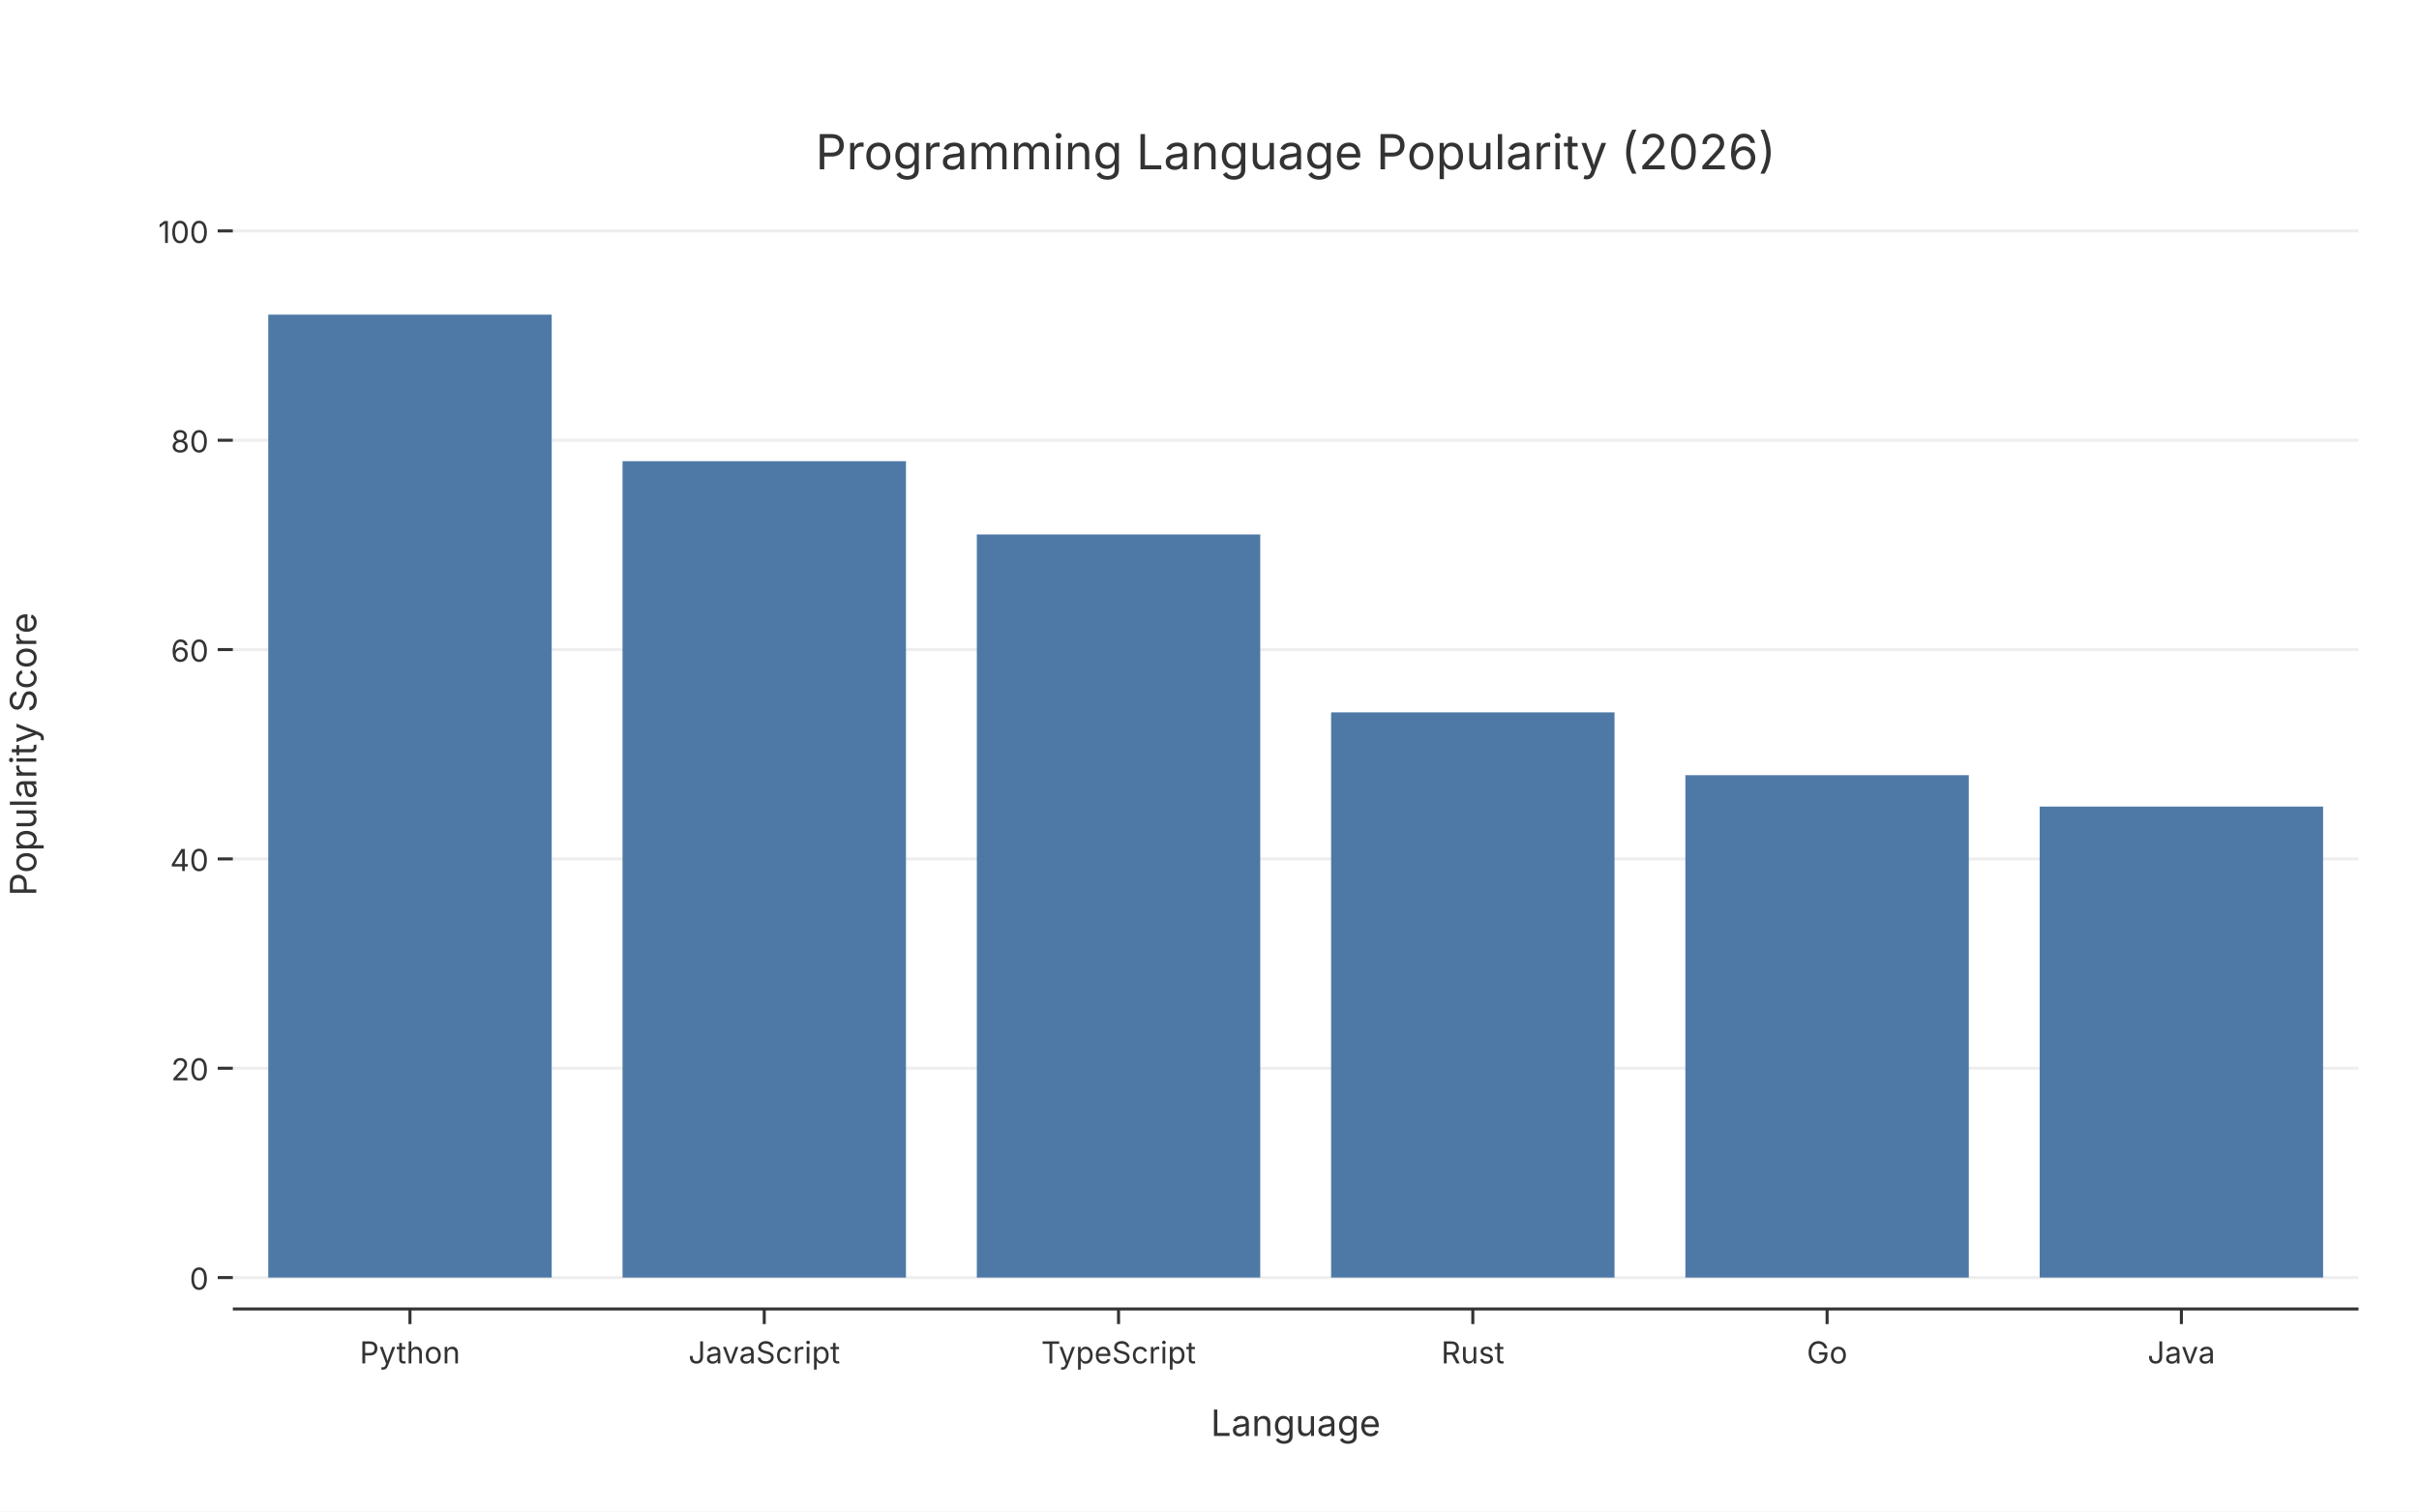
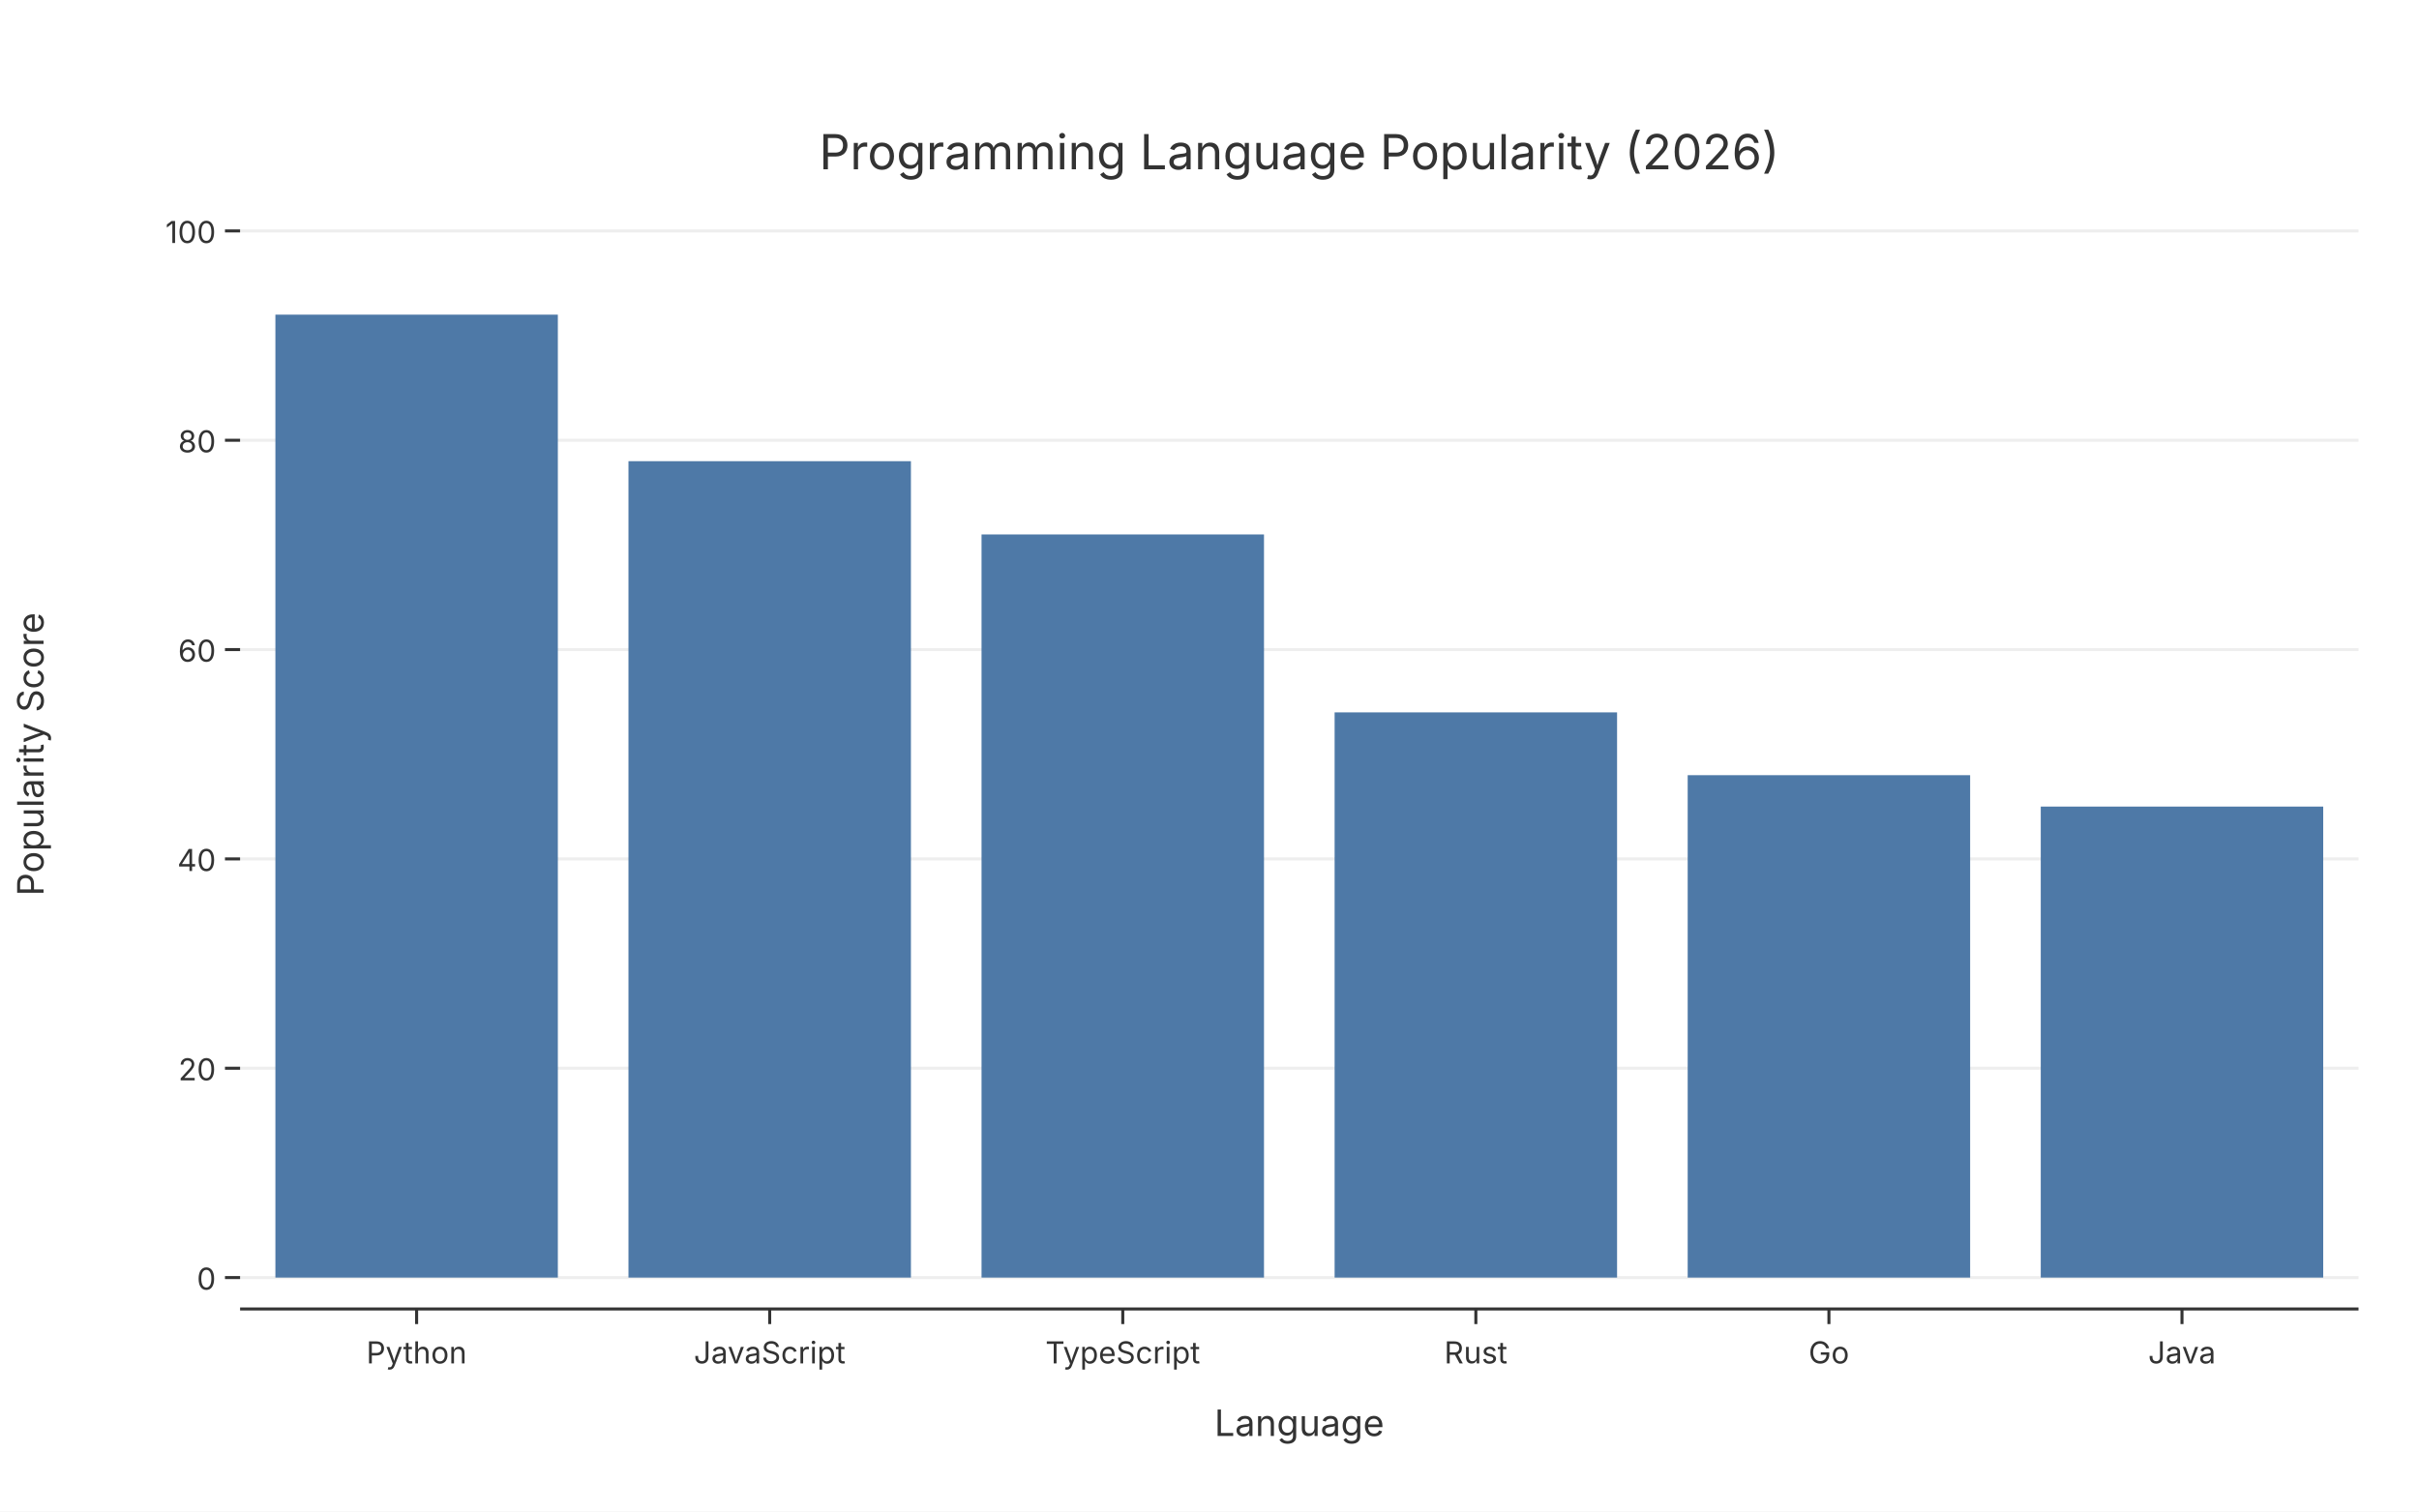
<svg xmlns="http://www.w3.org/2000/svg" width="800" height="500" viewBox="0 0 800.0 500.0">
  <defs>
    <clipPath id="plot-clip">
-       <rect x="77" y="66" width="703" height="367" />
+       <rect x="79.4" y="66" width="700.6" height="367" />
    </clipPath>
  </defs>
  <rect x="0" y="0" width="800" height="500" fill="#FFFFFF" />
-   <line x1="77" y1="422.613" x2="780" y2="422.613" stroke="#EEEEEE" stroke-width="1" />
-   <line x1="77" y1="353.368" x2="780" y2="353.368" stroke="#EEEEEE" stroke-width="1" />
-   <line x1="77" y1="284.123" x2="780" y2="284.123" stroke="#EEEEEE" stroke-width="1" />
-   <line x1="77" y1="214.877" x2="780" y2="214.877" stroke="#EEEEEE" stroke-width="1" />
-   <line x1="77" y1="145.632" x2="780" y2="145.632" stroke="#EEEEEE" stroke-width="1" />
-   <line x1="77" y1="76.387" x2="780" y2="76.387" stroke="#EEEEEE" stroke-width="1" />
-   <line x1="77" y1="433" x2="780" y2="433" stroke="#333333" stroke-width="1" />
+   <line x1="79.4" y1="422.613" x2="780" y2="422.613" stroke="#EEEEEE" stroke-width="1" />
+   <line x1="79.4" y1="353.368" x2="780" y2="353.368" stroke="#EEEEEE" stroke-width="1" />
+   <line x1="79.4" y1="284.123" x2="780" y2="284.123" stroke="#EEEEEE" stroke-width="1" />
+   <line x1="79.4" y1="214.877" x2="780" y2="214.877" stroke="#EEEEEE" stroke-width="1" />
+   <line x1="79.4" y1="145.632" x2="780" y2="145.632" stroke="#EEEEEE" stroke-width="1" />
+   <line x1="79.4" y1="76.387" x2="780" y2="76.387" stroke="#EEEEEE" stroke-width="1" />
+   <line x1="79.4" y1="433" x2="780" y2="433" stroke="#333333" stroke-width="1" />
  <g clip-path="url(#plot-clip)">
-     <rect x="88.717" y="104.085" width="93.733" height="318.528" fill="#4E79A7" />
-     <rect x="205.883" y="152.557" width="93.733" height="270.057" fill="#4E79A7" />
-     <rect x="323.05" y="176.792" width="93.733" height="245.821" fill="#4E79A7" />
-     <rect x="440.217" y="235.651" width="93.733" height="186.962" fill="#4E79A7" />
-     <rect x="557.383" y="256.425" width="93.733" height="166.189" fill="#4E79A7" />
-     <rect x="674.55" y="266.811" width="93.733" height="155.802" fill="#4E79A7" />
+     <rect x="91.077" y="104.085" width="93.413" height="318.528" fill="#4E79A7" />
+     <rect x="207.843" y="152.557" width="93.413" height="270.057" fill="#4E79A7" />
+     <rect x="324.61" y="176.792" width="93.413" height="245.821" fill="#4E79A7" />
+     <rect x="441.377" y="235.651" width="93.413" height="186.962" fill="#4E79A7" />
+     <rect x="558.143" y="256.425" width="93.413" height="166.189" fill="#4E79A7" />
+     <rect x="674.91" y="266.811" width="93.413" height="155.802" fill="#4E79A7" />
  </g>
-   <line x1="135.583" y1="433" x2="135.583" y2="438" stroke="#333333" stroke-width="1" />
-   <text x="135.583" y="451" font-family="Inter, Helvetica Neue, Arial, sans-serif" font-size="10" fill="#333333" text-anchor="middle">Python</text>
-   <line x1="252.75" y1="433" x2="252.75" y2="438" stroke="#333333" stroke-width="1" />
-   <text x="252.75" y="451" font-family="Inter, Helvetica Neue, Arial, sans-serif" font-size="10" fill="#333333" text-anchor="middle">JavaScript</text>
-   <line x1="369.917" y1="433" x2="369.917" y2="438" stroke="#333333" stroke-width="1" />
-   <text x="369.917" y="451" font-family="Inter, Helvetica Neue, Arial, sans-serif" font-size="10" fill="#333333" text-anchor="middle">TypeScript</text>
-   <line x1="487.083" y1="433" x2="487.083" y2="438" stroke="#333333" stroke-width="1" />
-   <text x="487.083" y="451" font-family="Inter, Helvetica Neue, Arial, sans-serif" font-size="10" fill="#333333" text-anchor="middle">Rust</text>
-   <line x1="604.25" y1="433" x2="604.25" y2="438" stroke="#333333" stroke-width="1" />
-   <text x="604.25" y="451" font-family="Inter, Helvetica Neue, Arial, sans-serif" font-size="10" fill="#333333" text-anchor="middle">Go</text>
-   <line x1="721.417" y1="433" x2="721.417" y2="438" stroke="#333333" stroke-width="1" />
-   <text x="721.417" y="451" font-family="Inter, Helvetica Neue, Arial, sans-serif" font-size="10" fill="#333333" text-anchor="middle">Java</text>
-   <line x1="72" y1="422.613" x2="77" y2="422.613" stroke="#333333" stroke-width="1" />
-   <text x="69" y="426.613" font-family="Inter, Helvetica Neue, Arial, sans-serif" font-size="10" fill="#333333" text-anchor="end">0</text>
-   <line x1="72" y1="353.368" x2="77" y2="353.368" stroke="#333333" stroke-width="1" />
-   <text x="69" y="357.368" font-family="Inter, Helvetica Neue, Arial, sans-serif" font-size="10" fill="#333333" text-anchor="end">20</text>
-   <line x1="72" y1="284.123" x2="77" y2="284.123" stroke="#333333" stroke-width="1" />
-   <text x="69" y="288.123" font-family="Inter, Helvetica Neue, Arial, sans-serif" font-size="10" fill="#333333" text-anchor="end">40</text>
-   <line x1="72" y1="214.877" x2="77" y2="214.877" stroke="#333333" stroke-width="1" />
-   <text x="69" y="218.877" font-family="Inter, Helvetica Neue, Arial, sans-serif" font-size="10" fill="#333333" text-anchor="end">60</text>
-   <line x1="72" y1="145.632" x2="77" y2="145.632" stroke="#333333" stroke-width="1" />
-   <text x="69" y="149.632" font-family="Inter, Helvetica Neue, Arial, sans-serif" font-size="10" fill="#333333" text-anchor="end">80</text>
-   <line x1="72" y1="76.387" x2="77" y2="76.387" stroke="#333333" stroke-width="1" />
-   <text x="69" y="80.387" font-family="Inter, Helvetica Neue, Arial, sans-serif" font-size="10" fill="#333333" text-anchor="end">100</text>
-   <text x="428.5" y="56" font-family="Inter, Helvetica Neue, Arial, sans-serif" font-size="16" fill="#333333" text-anchor="middle">Programming Language Popularity (2026)</text>
-   <text x="428.5" y="475" font-family="Inter, Helvetica Neue, Arial, sans-serif" font-size="12" fill="#333333" text-anchor="middle">Language</text>
-   <text x="12" y="249.5" font-family="Inter, Helvetica Neue, Arial, sans-serif" font-size="12" fill="#333333" text-anchor="middle" transform="rotate(-90,12,249.5)">Popularity Score</text>
+   <line x1="137.783" y1="433" x2="137.783" y2="438" stroke="#333333" stroke-width="1" />
+   <text x="137.783" y="451" font-family="Inter, Helvetica Neue, Arial, sans-serif" font-size="10" fill="#333333" text-anchor="middle">Python</text>
+   <line x1="254.55" y1="433" x2="254.55" y2="438" stroke="#333333" stroke-width="1" />
+   <text x="254.55" y="451" font-family="Inter, Helvetica Neue, Arial, sans-serif" font-size="10" fill="#333333" text-anchor="middle">JavaScript</text>
+   <line x1="371.317" y1="433" x2="371.317" y2="438" stroke="#333333" stroke-width="1" />
+   <text x="371.317" y="451" font-family="Inter, Helvetica Neue, Arial, sans-serif" font-size="10" fill="#333333" text-anchor="middle">TypeScript</text>
+   <line x1="488.083" y1="433" x2="488.083" y2="438" stroke="#333333" stroke-width="1" />
+   <text x="488.083" y="451" font-family="Inter, Helvetica Neue, Arial, sans-serif" font-size="10" fill="#333333" text-anchor="middle">Rust</text>
+   <line x1="604.85" y1="433" x2="604.85" y2="438" stroke="#333333" stroke-width="1" />
+   <text x="604.85" y="451" font-family="Inter, Helvetica Neue, Arial, sans-serif" font-size="10" fill="#333333" text-anchor="middle">Go</text>
+   <line x1="721.617" y1="433" x2="721.617" y2="438" stroke="#333333" stroke-width="1" />
+   <text x="721.617" y="451" font-family="Inter, Helvetica Neue, Arial, sans-serif" font-size="10" fill="#333333" text-anchor="middle">Java</text>
+   <line x1="74.4" y1="422.613" x2="79.4" y2="422.613" stroke="#333333" stroke-width="1" />
+   <text x="71.4" y="426.613" font-family="Inter, Helvetica Neue, Arial, sans-serif" font-size="10" fill="#333333" text-anchor="end">0</text>
+   <line x1="74.4" y1="353.368" x2="79.4" y2="353.368" stroke="#333333" stroke-width="1" />
+   <text x="71.4" y="357.368" font-family="Inter, Helvetica Neue, Arial, sans-serif" font-size="10" fill="#333333" text-anchor="end">20</text>
+   <line x1="74.4" y1="284.123" x2="79.4" y2="284.123" stroke="#333333" stroke-width="1" />
+   <text x="71.4" y="288.123" font-family="Inter, Helvetica Neue, Arial, sans-serif" font-size="10" fill="#333333" text-anchor="end">40</text>
+   <line x1="74.4" y1="214.877" x2="79.4" y2="214.877" stroke="#333333" stroke-width="1" />
+   <text x="71.4" y="218.877" font-family="Inter, Helvetica Neue, Arial, sans-serif" font-size="10" fill="#333333" text-anchor="end">60</text>
+   <line x1="74.4" y1="145.632" x2="79.4" y2="145.632" stroke="#333333" stroke-width="1" />
+   <text x="71.4" y="149.632" font-family="Inter, Helvetica Neue, Arial, sans-serif" font-size="10" fill="#333333" text-anchor="end">80</text>
+   <line x1="74.4" y1="76.387" x2="79.4" y2="76.387" stroke="#333333" stroke-width="1" />
+   <text x="71.4" y="80.387" font-family="Inter, Helvetica Neue, Arial, sans-serif" font-size="10" fill="#333333" text-anchor="end">100</text>
+   <text x="429.7" y="56" font-family="Inter, Helvetica Neue, Arial, sans-serif" font-size="16" fill="#333333" text-anchor="middle">Programming Language Popularity (2026)</text>
+   <text x="429.7" y="475" font-family="Inter, Helvetica Neue, Arial, sans-serif" font-size="12" fill="#333333" text-anchor="middle">Language</text>
+   <text x="14.4" y="249.5" font-family="Inter, Helvetica Neue, Arial, sans-serif" font-size="12" fill="#333333" text-anchor="middle" transform="rotate(-90,14.4,249.5)">Popularity Score</text>
</svg>
